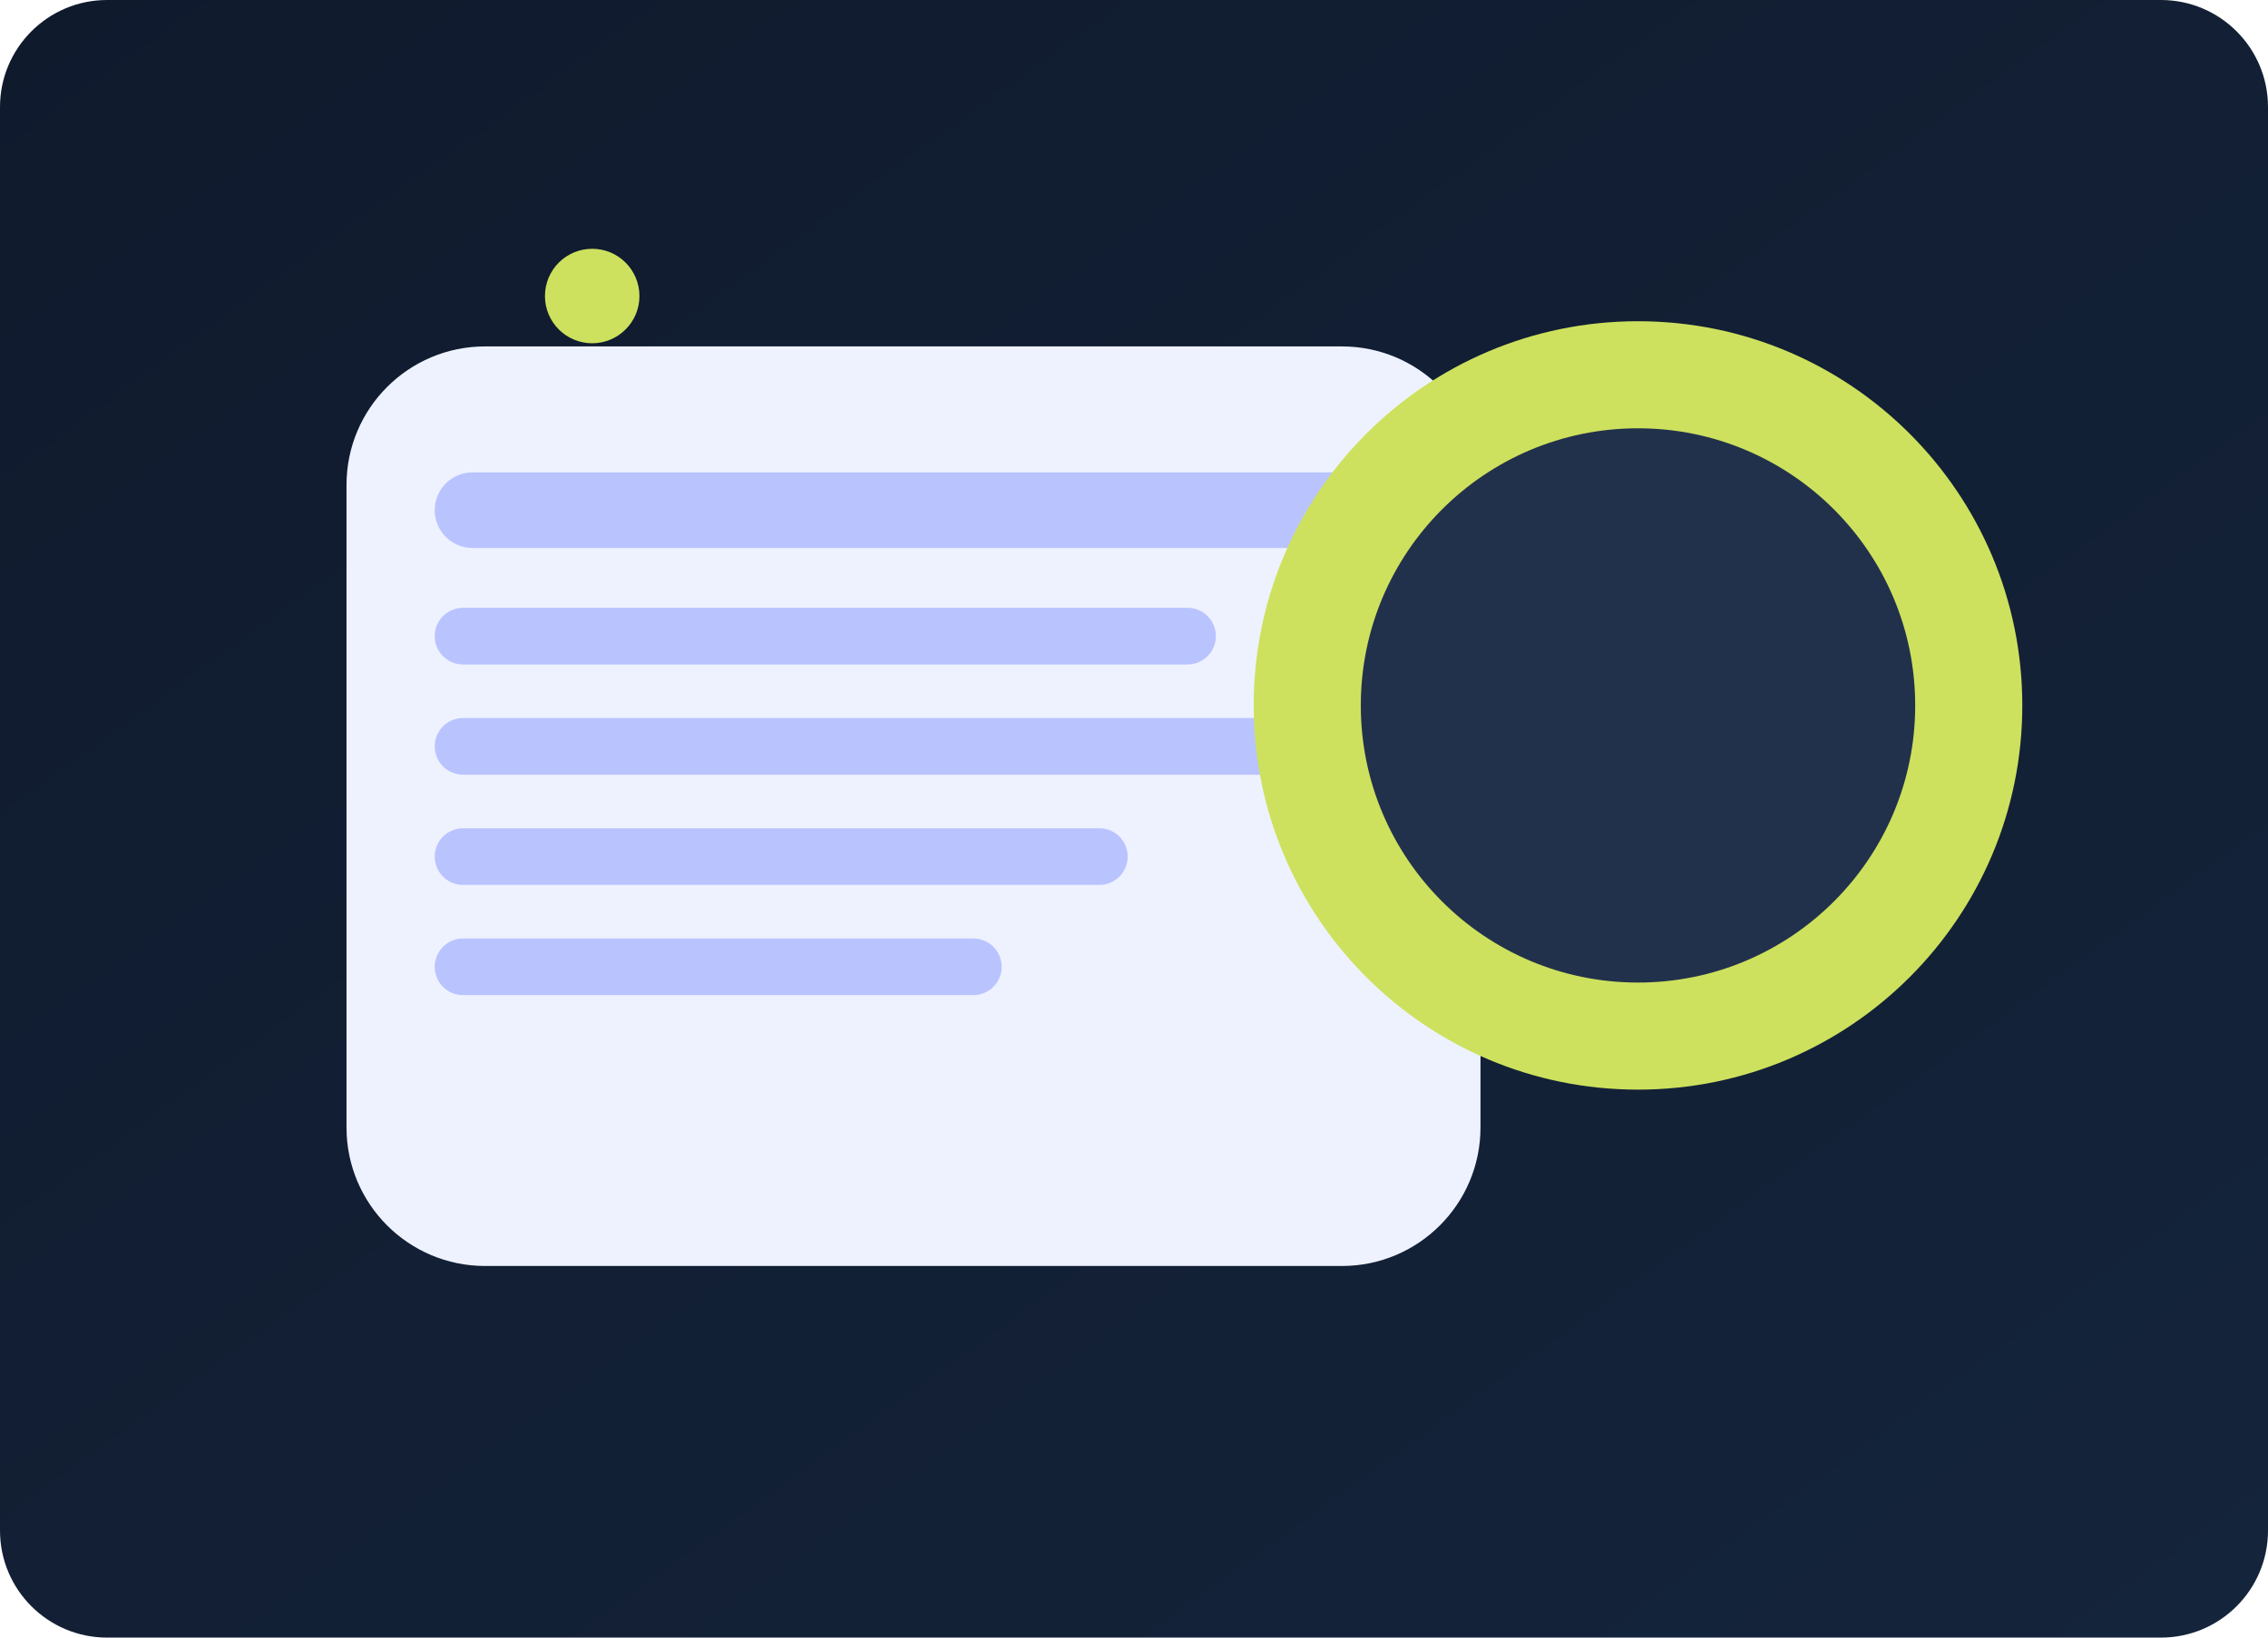
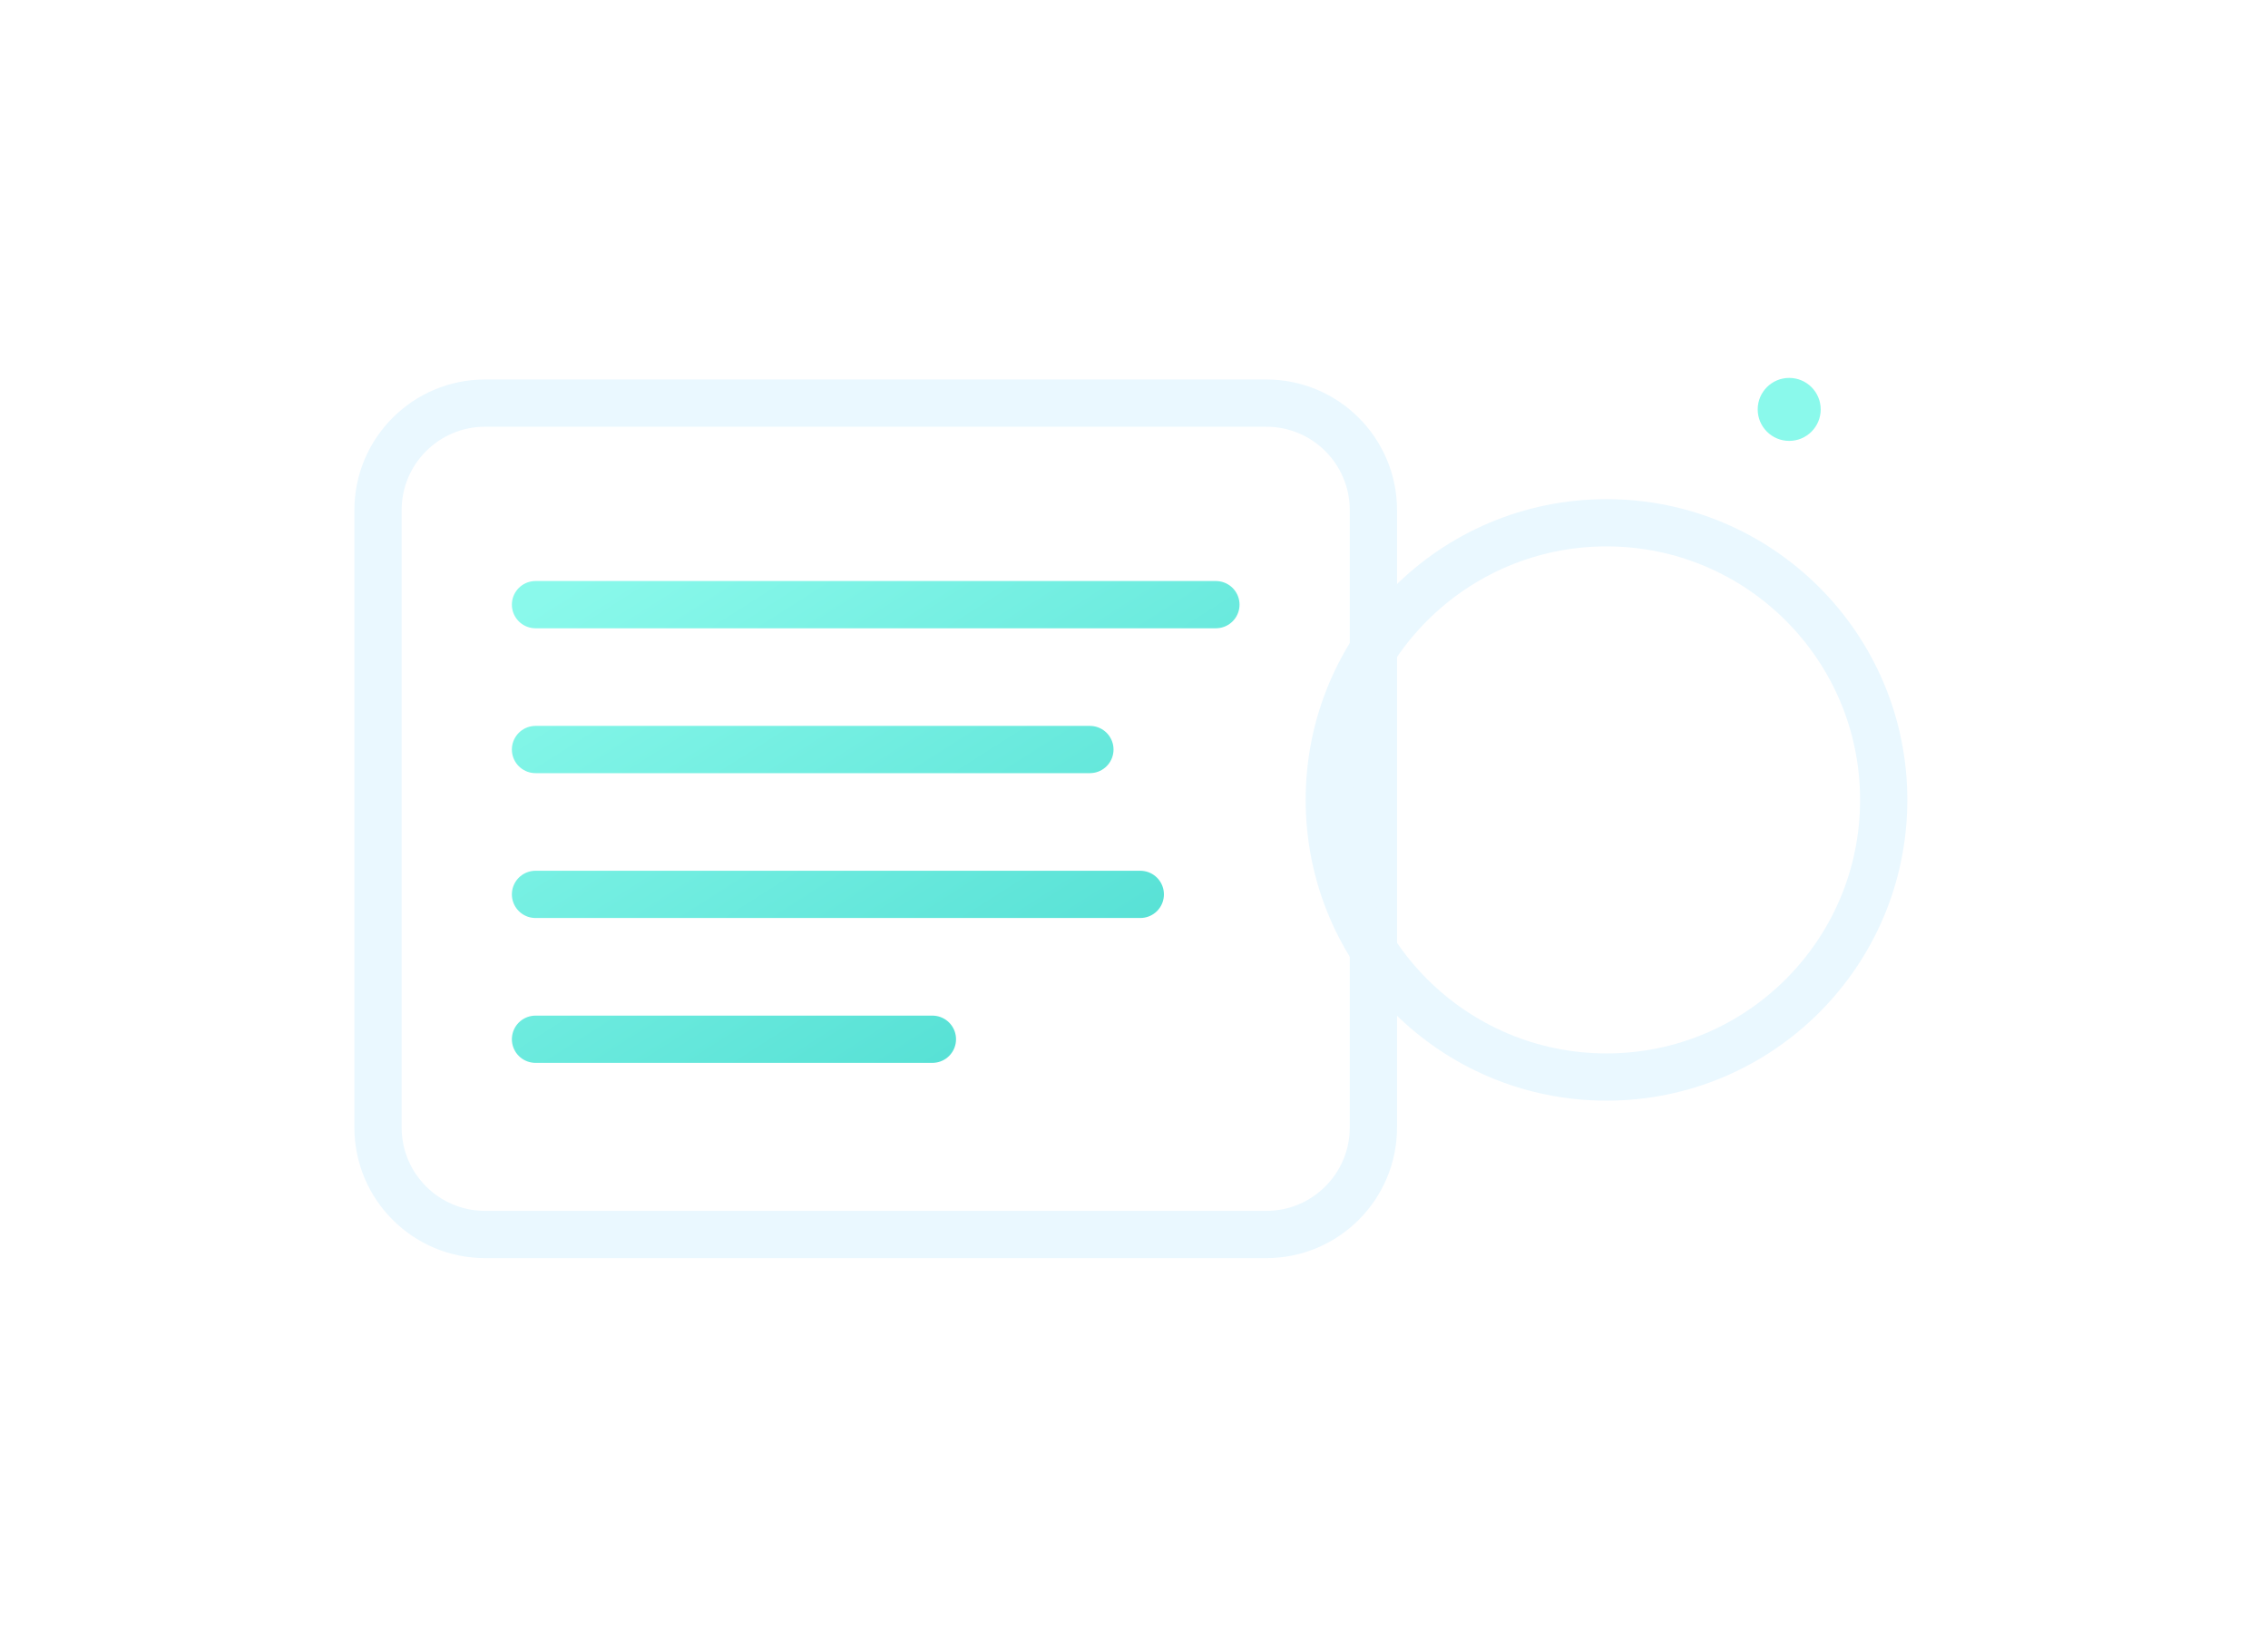
- <svg xmlns="http://www.w3.org/2000/svg" viewBox="0 0 720 520" role="img" aria-label="Checklist anamnesi completata">
+ <svg xmlns="http://www.w3.org/2000/svg" viewBox="0 0 720 520" role="img" aria-label="Anamnesi e obiettivi raccolti">
  <defs>
-     <linearGradient id="bg2" x1="0" y1="0" x2="1" y2="1">
-       <stop offset="0" stop-color="#101a2d" />
-       <stop offset="1" stop-color="#14243b" />
+     <linearGradient id="aqua02" x1="0" y1="0" x2="1" y2="1">
+       <stop offset="0" stop-color="#8af9eb" />
+       <stop offset="1" stop-color="#4ddcd1" />
    </linearGradient>
    <style>
-       .pulse{animation:pulse 2.4s ease-in-out infinite}
-       .draw{stroke-dasharray:220;stroke-dashoffset:220;animation:draw 2.8s ease-in-out infinite}
-       .dot{animation:dot .9s ease-in-out infinite alternate}
-       @keyframes pulse{0%,100%{transform:scale(1)}50%{transform:scale(1.03)}}
-       @keyframes draw{0%,12%{stroke-dashoffset:220}35%,100%{stroke-dashoffset:0}}
-       @keyframes dot{from{opacity:.5}to{opacity:1}}
+       .ln{fill:none;stroke-linecap:round;stroke-linejoin:round;vector-effect:non-scaling-stroke}
+       .w{stroke:#eaf8ff;stroke-width:15}
+       .a{stroke:url(#aqua02);stroke-width:15}
+       .d{stroke-dasharray:260;stroke-dashoffset:260;animation:draw 3s ease-in-out infinite}
+       .f{animation:float 4.2s ease-in-out infinite}
+       @keyframes draw{0%,15%{stroke-dashoffset:260}45%,100%{stroke-dashoffset:0}}
+       @keyframes float{0%,100%{transform:translateY(0)}50%{transform:translateY(-8px)}}
    </style>
  </defs>
-   <rect width="720" height="520" rx="34" fill="url(#bg2)" />
-   <g class="pulse" transform-origin="292px 250px">
-     <rect x="110" y="110" width="360" height="292" rx="44" fill="#eef2ff" />
-     <rect x="138" y="150" width="304" height="24" rx="12" fill="#b9c4ff" />
-     <rect x="138" y="193" width="248" height="18" rx="9" fill="#b9c4ff" />
-     <rect x="138" y="228" width="274" height="18" rx="9" fill="#b9c4ff" />
-     <rect x="138" y="263" width="220" height="18" rx="9" fill="#b9c4ff" />
-     <rect x="138" y="298" width="180" height="18" rx="9" fill="#b9c4ff" />
+   <g class="f" transform-origin="278 260">
+     <rect x="120" y="128" width="316" height="264" rx="34" class="ln w" />
+     <path d="M170 192h216M170 238h176M170 284h192M170 330h126" class="ln a" />
  </g>
-   <g transform-origin="520px 224px" class="pulse">
-     <circle cx="520" cy="224" r="122" fill="#cde15e" />
-     <circle cx="520" cy="224" r="88" fill="#22314b" />
-     <path class="draw" d="M482 228l24 24 48-56" stroke="#d7ef74" stroke-width="16" fill="none" stroke-linecap="round" stroke-linejoin="round" />
+   <g transform-origin="510 254" class="f" style="animation-delay:.2s">
+     <circle cx="510" cy="254" r="88" class="ln w" />
+     <path d="M468 256l28 28 56-64" class="ln a d" />
  </g>
-   <circle class="dot" cx="188" cy="94" r="15" fill="#cde15e" />
+   <circle cx="568" cy="130" r="10" fill="#8af9eb" />
</svg>
